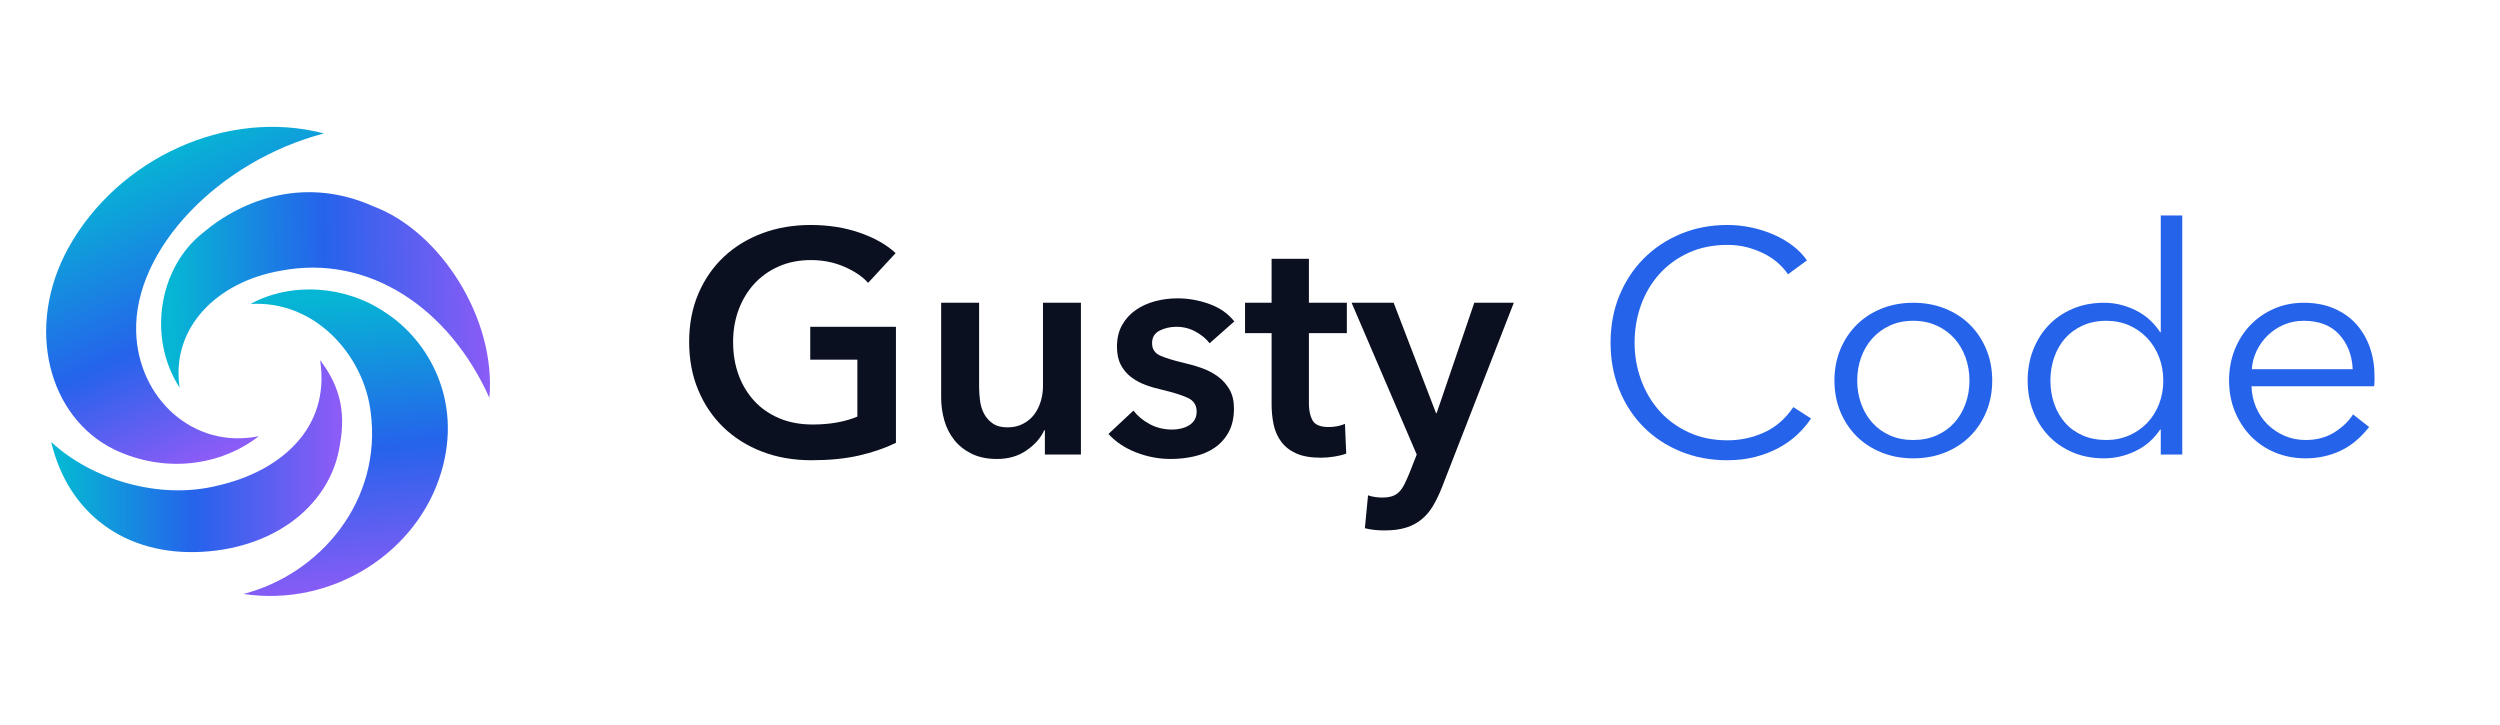
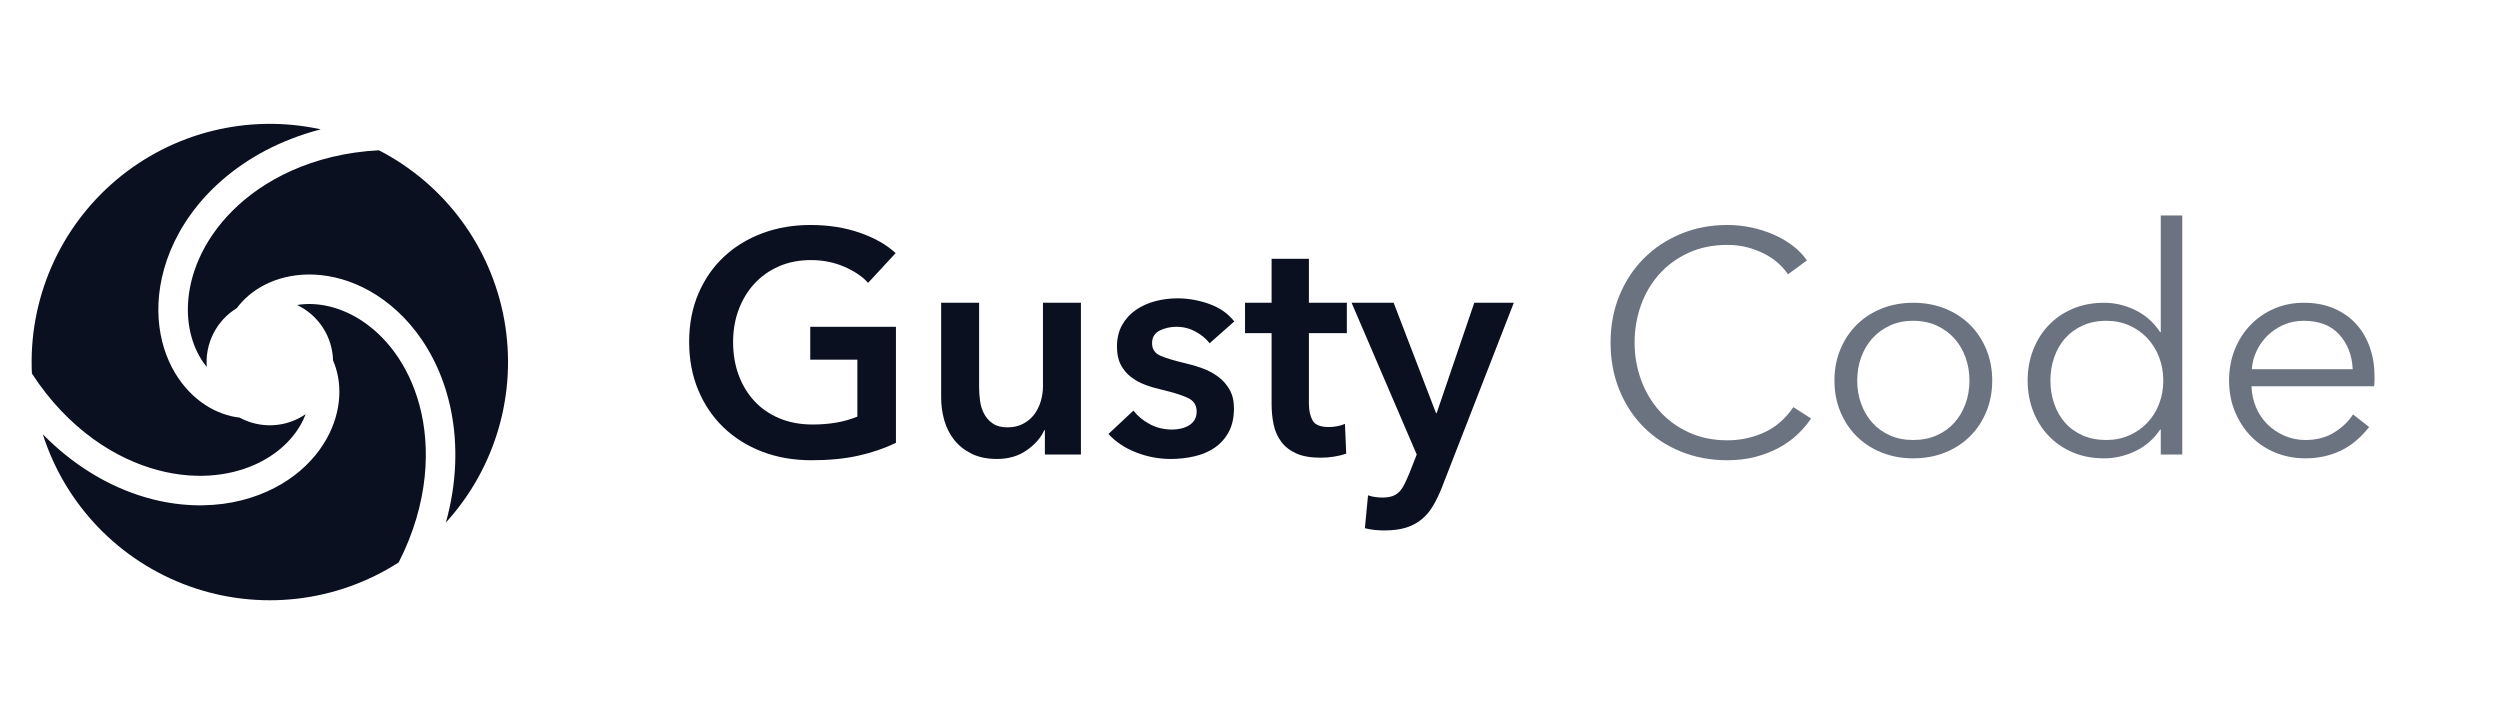
<svg xmlns="http://www.w3.org/2000/svg" viewBox="0 0 759 220" role="img" aria-label="Gusty Code">
-   <defs>
-     <linearGradient id="west" gradientUnits="userSpaceOnUse" x1="92" y1="128" x2="286" y2="559">
-       <stop stop-color="#06B6D4" />
-       <stop offset=".58" stop-color="#2563EB" />
-       <stop offset="1" stop-color="#8B5CF6" />
-     </linearGradient>
-     <linearGradient id="north" gradientUnits="userSpaceOnUse" x1="236" y1="306" x2="734" y2="299">
-       <stop stop-color="#06B6D4" />
-       <stop offset=".48" stop-color="#2563EB" />
-       <stop offset="1" stop-color="#8B5CF6" />
-     </linearGradient>
-     <linearGradient id="east" gradientUnits="userSpaceOnUse" x1="470" y1="305" x2="517" y2="769">
-       <stop stop-color="#06B6D4" />
-       <stop offset=".52" stop-color="#2563EB" />
-       <stop offset="1" stop-color="#8B5CF6" />
-     </linearGradient>
-     <linearGradient id="south" gradientUnits="userSpaceOnUse" x1="66" y1="552" x2="494" y2="552">
-       <stop stop-color="#06B6D4" />
-       <stop offset=".48" stop-color="#2563EB" />
-       <stop offset="1" stop-color="#8B5CF6" />
-     </linearGradient>
-   </defs>
  <g transform="translate(0 28) scale(.32)">
-     <g transform="translate(19.5 10) scale(.606)">
-       <path id="arm-west" fill="url(#west)" d="M475 48 C322 8 152 88 75 227 C6 352 44 493 147 543 C227 581 314 568 373 522 C270 543 184 462 181 359 C177 229 311 91 475 48Z" />
-       <path id="arm-north" fill="url(#north)" d="M734 462 C745 338 657 201 552 162 C449 116 351 148 285 204 C217 258 198 367 249 446 C235 351 309 280 407 263 C546 236 672 323 734 462Z" />
-       <path id="arm-east" fill="url(#east)" d="M349 769 C488 790 622 704 659 577 C692 465 638 372 572 329 C510 286 424 280 360 315 C462 309 537 396 548 483 C567 623 469 738 349 769Z" />
-       <path id="arm-south" fill="url(#south)" d="M48 531 C74 642 163 710 285 703 C404 696 487 625 500 535 C510 481 498 441 469 403 C486 513 402 578 310 599 C217 623 110 589 48 531Z" />
-     </g>
+     <path fill="#0B1020" d="M281.87 201.86 C290.07 200.51 299.54 200.51 309.86 202.65 C320.17 204.79 331.32 209.08 342.45 216.25 C353.57 223.42 364.67 233.47 374.43 246.83 C384.18 260.19 392.58 276.86 397.93 296.72 C403.28 316.59 405.56 339.65 402.9 365.01 C400.24 390.36 392.61 418.01 378.27 446.07 A226 226 0 0 1 40.64 324.53 C68.41 352.84 99.27 371.22 128.88 381.43 C158.5 391.65 186.85 393.77 211.49 390.54 C236.12 387.3 257.06 378.76 273.48 367.68 C289.9 356.61 301.84 343.03 309.66 329.2 C317.48 315.37 321.21 301.3 321.87 288.48 C322.54 275.65 320.16 264.08 315.98 254.48 A60 60 0 0 0 281.87 201.86ZM289.95 305.47 C287.02 313.25 282.29 321.46 275.28 329.32 C268.27 337.18 258.97 344.69 247.2 350.74 C235.43 356.79 221.17 361.38 204.73 363.15 C188.28 364.92 169.64 363.85 149.77 358.55 C129.89 353.26 108.77 343.7 88.15 328.72 C67.52 313.73 47.39 293.3 30.26 266.86 A226 226 0 0 1 304.33 35.23 C265.93 45.12 234.58 62.66 210.93 83.2 C187.28 103.73 171.26 127.23 161.75 150.18 C152.23 173.13 149.16 195.54 150.54 215.3 C151.92 235.05 157.71 252.18 165.78 265.87 C173.85 279.56 184.17 289.83 194.94 296.81 C205.71 303.8 216.92 307.53 227.32 308.7 A60 60 0 0 0 289.95 305.47ZM196.18 260.67 C190.91 254.24 186.17 246.04 182.87 236.04 C179.56 226.04 177.71 214.23 178.35 201.01 C179 187.79 182.16 173.15 188.85 158.02 C195.53 142.9 205.78 127.29 220.3 112.72 C234.83 98.16 253.66 84.65 276.95 74.28 C300.24 63.9 328 56.69 359.47 55.08 A226 226 0 0 1 423.03 408.24 C433.66 370.04 434.14 334.12 428.19 303.37 C422.23 272.62 409.89 247 394.77 227.28 C379.65 207.57 361.78 193.71 343.98 185.02 C326.18 176.34 308.45 172.79 292.56 172.93 C276.68 173.08 262.62 176.88 251.19 182.71 C239.75 188.55 230.92 196.39 224.7 204.81 A60 60 0 0 0 196.18 260.67Z" />
  </g>
  <g transform="translate(205 138) scale(1 -1)">
    <path fill="#0B1020" d="M67.008 3.552 Q61.824 1.056 55.632 -0.336 Q49.440 -1.728 41.376 -1.728 Q33.120 -1.728 26.304 0.912 Q19.488 3.552 14.592 8.304 Q9.696 13.056 6.960 19.632 Q4.224 26.208 4.224 34.176 Q4.224 42.336 7.056 48.912 Q9.888 55.488 14.832 60.096 Q19.776 64.704 26.496 67.200 Q33.216 69.696 41.088 69.696 Q49.248 69.696 56.016 67.344 Q62.784 64.992 66.912 61.152 L58.560 52.128 Q55.968 55.008 51.312 57.024 Q46.656 59.040 41.184 59.040 Q35.808 59.040 31.440 57.120 Q27.072 55.200 24.000 51.840 Q20.928 48.480 19.248 43.968 Q17.568 39.456 17.568 34.176 Q17.568 28.704 19.248 24.144 Q20.928 19.584 24.048 16.224 Q27.168 12.864 31.632 10.992 Q36.096 9.120 41.760 9.120 Q49.536 9.120 55.296 11.520 L55.296 28.800 L40.992 28.800 L40.992 38.784 L67.008 38.784 Z" />
    <path fill="#0B1020" d="M123.168 0.000 L112.224 0.000 L112.224 7.392 L112.032 7.392 Q110.496 3.936 106.704 1.296 Q102.912 -1.344 97.728 -1.344 Q93.216 -1.344 90.000 0.240 Q86.784 1.824 84.720 4.416 Q82.656 7.008 81.696 10.368 Q80.736 13.728 80.736 17.280 L80.736 46.080 L92.256 46.080 L92.256 20.544 Q92.256 18.528 92.544 16.320 Q92.832 14.112 93.792 12.336 Q94.752 10.560 96.432 9.408 Q98.112 8.256 100.896 8.256 Q103.584 8.256 105.648 9.360 Q107.712 10.464 109.008 12.192 Q110.304 13.920 110.976 16.176 Q111.648 18.432 111.648 20.736 L111.648 46.080 L123.168 46.080 Z" />
    <path fill="#0B1020" d="M162.240 33.792 Q160.704 35.808 158.016 37.296 Q155.328 38.784 152.160 38.784 Q149.376 38.784 147.072 37.632 Q144.768 36.480 144.768 33.792 Q144.768 31.104 147.312 30.000 Q149.856 28.896 154.752 27.744 Q157.344 27.168 159.984 26.208 Q162.624 25.248 164.784 23.664 Q166.944 22.080 168.288 19.728 Q169.632 17.376 169.632 14.016 Q169.632 9.792 168.048 6.864 Q166.464 3.936 163.824 2.112 Q161.184 0.288 157.680 -0.528 Q154.176 -1.344 150.432 -1.344 Q145.056 -1.344 139.968 0.624 Q134.880 2.592 131.520 6.240 L139.104 13.344 Q141.024 10.848 144.096 9.216 Q147.168 7.584 150.912 7.584 Q152.160 7.584 153.456 7.872 Q154.752 8.160 155.856 8.784 Q156.960 9.408 157.632 10.464 Q158.304 11.520 158.304 13.056 Q158.304 15.936 155.664 17.184 Q153.024 18.432 147.744 19.680 Q145.152 20.256 142.704 21.168 Q140.256 22.080 138.336 23.568 Q136.416 25.056 135.264 27.264 Q134.112 29.472 134.112 32.736 Q134.112 36.576 135.696 39.360 Q137.280 42.144 139.872 43.920 Q142.464 45.696 145.728 46.560 Q148.992 47.424 152.448 47.424 Q157.440 47.424 162.192 45.696 Q166.944 43.968 169.728 40.416 Z" />
    <path fill="#0B1020" d="M172.992 36.864 L172.992 46.080 L181.056 46.080 L181.056 59.424 L192.384 59.424 L192.384 46.080 L203.904 46.080 L203.904 36.864 L192.384 36.864 L192.384 15.456 Q192.384 12.384 193.488 10.368 Q194.592 8.352 198.432 8.352 Q199.584 8.352 200.928 8.592 Q202.272 8.832 203.328 9.312 L203.712 0.288 Q202.176 -0.288 200.064 -0.624 Q197.952 -0.960 196.032 -0.960 Q191.424 -0.960 188.544 0.336 Q185.664 1.632 183.984 3.888 Q182.304 6.144 181.680 9.072 Q181.056 12.000 181.056 15.360 L181.056 36.864 Z" />
    <path fill="#0B1020" d="M205.344 46.080 L218.112 46.080 L230.976 12.576 L231.168 12.576 L242.592 46.080 L254.592 46.080 L232.800 -9.888 Q231.552 -13.056 230.112 -15.504 Q228.672 -17.952 226.656 -19.632 Q224.640 -21.312 221.904 -22.176 Q219.168 -23.040 215.328 -23.040 Q213.888 -23.040 212.400 -22.896 Q210.912 -22.752 209.376 -22.368 L210.336 -12.384 Q211.488 -12.768 212.592 -12.912 Q213.696 -13.056 214.656 -13.056 Q216.480 -13.056 217.728 -12.624 Q218.976 -12.192 219.840 -11.280 Q220.704 -10.368 221.376 -9.024 Q222.048 -7.680 222.816 -5.856 L225.120 0.000 Z" />
-     <path fill="#2563EB" d="M344.832 10.944 Q343.104 8.352 340.656 6.048 Q338.208 3.744 334.992 2.016 Q331.776 0.288 327.888 -0.720 Q324.000 -1.728 319.392 -1.728 Q311.712 -1.728 305.184 0.960 Q298.656 3.648 293.952 8.400 Q289.248 13.152 286.608 19.680 Q283.968 26.208 283.968 33.984 Q283.968 41.760 286.656 48.288 Q289.344 54.816 294.096 59.568 Q298.848 64.320 305.328 67.008 Q311.808 69.696 319.392 69.696 Q323.136 69.696 326.736 68.928 Q330.336 68.160 333.504 66.768 Q336.672 65.376 339.264 63.408 Q341.856 61.440 343.584 58.944 L337.824 54.720 Q336.768 56.352 334.992 57.984 Q333.216 59.616 330.816 60.864 Q328.416 62.112 325.584 62.880 Q322.752 63.648 319.488 63.648 Q312.864 63.648 307.632 61.248 Q302.400 58.848 298.752 54.768 Q295.104 50.688 293.184 45.312 Q291.264 39.936 291.264 33.984 Q291.264 28.032 293.232 22.656 Q295.200 17.280 298.848 13.200 Q302.496 9.120 307.728 6.720 Q312.960 4.320 319.488 4.320 Q325.344 4.320 330.624 6.720 Q335.904 9.120 339.456 14.400 Z" />
-     <path fill="#2563EB" d="M399.840 22.464 Q399.840 17.376 398.064 13.056 Q396.288 8.736 393.120 5.568 Q389.952 2.400 385.536 0.624 Q381.120 -1.152 375.840 -1.152 Q370.656 -1.152 366.240 0.624 Q361.824 2.400 358.656 5.568 Q355.488 8.736 353.712 13.056 Q351.936 17.376 351.936 22.464 Q351.936 27.552 353.712 31.872 Q355.488 36.192 358.656 39.360 Q361.824 42.528 366.240 44.304 Q370.656 46.080 375.840 46.080 Q381.120 46.080 385.536 44.304 Q389.952 42.528 393.120 39.360 Q396.288 36.192 398.064 31.872 Q399.840 27.552 399.840 22.464 Z M392.928 22.464 Q392.928 26.208 391.728 29.520 Q390.528 32.832 388.320 35.280 Q386.112 37.728 382.944 39.168 Q379.776 40.608 375.840 40.608 Q371.904 40.608 368.784 39.168 Q365.664 37.728 363.456 35.280 Q361.248 32.832 360.048 29.520 Q358.848 26.208 358.848 22.464 Q358.848 18.720 360.048 15.408 Q361.248 12.096 363.456 9.648 Q365.664 7.200 368.784 5.808 Q371.904 4.416 375.840 4.416 Q379.776 4.416 382.944 5.808 Q386.112 7.200 388.320 9.648 Q390.528 12.096 391.728 15.408 Q392.928 18.720 392.928 22.464 Z" />
-     <path fill="#2563EB" d="M450.816 7.584 Q447.936 3.264 443.328 1.056 Q438.720 -1.152 433.824 -1.152 Q428.544 -1.152 424.272 0.672 Q420.000 2.496 416.976 5.664 Q413.952 8.832 412.272 13.152 Q410.592 17.472 410.592 22.464 Q410.592 27.456 412.272 31.776 Q413.952 36.096 416.976 39.264 Q420.000 42.432 424.272 44.256 Q428.544 46.080 433.824 46.080 Q438.720 46.080 443.328 43.824 Q447.936 41.568 450.816 37.152 L451.008 37.152 L451.008 72.576 L457.536 72.576 L457.536 0.000 L451.008 0.000 L451.008 7.584 Z M417.504 22.464 Q417.504 18.720 418.656 15.408 Q419.808 12.096 421.968 9.648 Q424.128 7.200 427.296 5.808 Q430.464 4.416 434.496 4.416 Q438.240 4.416 441.408 5.808 Q444.576 7.200 446.880 9.600 Q449.184 12.000 450.480 15.312 Q451.776 18.624 451.776 22.464 Q451.776 26.304 450.480 29.616 Q449.184 32.928 446.880 35.376 Q444.576 37.824 441.408 39.216 Q438.240 40.608 434.496 40.608 Q430.464 40.608 427.296 39.168 Q424.128 37.728 421.968 35.280 Q419.808 32.832 418.656 29.520 Q417.504 26.208 417.504 22.464 Z" />
-     <path fill="#2563EB" d="M509.280 25.920 Q508.992 32.256 505.200 36.432 Q501.408 40.608 494.400 40.608 Q491.136 40.608 488.352 39.408 Q485.568 38.208 483.456 36.144 Q481.344 34.080 480.096 31.440 Q478.848 28.800 478.656 25.920 Z M515.904 23.808 Q515.904 23.136 515.904 22.368 Q515.904 21.600 515.808 20.736 L478.560 20.736 Q478.656 17.376 479.904 14.400 Q481.152 11.424 483.360 9.216 Q485.568 7.008 488.544 5.712 Q491.520 4.416 494.976 4.416 Q500.064 4.416 503.760 6.768 Q507.456 9.120 509.376 12.192 L514.272 8.352 Q510.240 3.264 505.392 1.056 Q500.544 -1.152 494.976 -1.152 Q489.984 -1.152 485.712 0.624 Q481.440 2.400 478.368 5.568 Q475.296 8.736 473.520 13.056 Q471.744 17.376 471.744 22.464 Q471.744 27.552 473.472 31.872 Q475.200 36.192 478.272 39.360 Q481.344 42.528 485.472 44.304 Q489.600 46.080 494.400 46.080 Q499.680 46.080 503.712 44.304 Q507.744 42.528 510.432 39.504 Q513.120 36.480 514.512 32.448 Q515.904 28.416 515.904 23.808 Z" />
+     <path fill="#6B7280" d="M344.832 10.944 Q343.104 8.352 340.656 6.048 Q338.208 3.744 334.992 2.016 Q331.776 0.288 327.888 -0.720 Q324.000 -1.728 319.392 -1.728 Q311.712 -1.728 305.184 0.960 Q298.656 3.648 293.952 8.400 Q289.248 13.152 286.608 19.680 Q283.968 26.208 283.968 33.984 Q283.968 41.760 286.656 48.288 Q289.344 54.816 294.096 59.568 Q298.848 64.320 305.328 67.008 Q311.808 69.696 319.392 69.696 Q323.136 69.696 326.736 68.928 Q330.336 68.160 333.504 66.768 Q336.672 65.376 339.264 63.408 Q341.856 61.440 343.584 58.944 L337.824 54.720 Q336.768 56.352 334.992 57.984 Q333.216 59.616 330.816 60.864 Q328.416 62.112 325.584 62.880 Q322.752 63.648 319.488 63.648 Q312.864 63.648 307.632 61.248 Q302.400 58.848 298.752 54.768 Q295.104 50.688 293.184 45.312 Q291.264 39.936 291.264 33.984 Q291.264 28.032 293.232 22.656 Q295.200 17.280 298.848 13.200 Q302.496 9.120 307.728 6.720 Q312.960 4.320 319.488 4.320 Q325.344 4.320 330.624 6.720 Q335.904 9.120 339.456 14.400 Z" />
+     <path fill="#6B7280" d="M399.840 22.464 Q399.840 17.376 398.064 13.056 Q396.288 8.736 393.120 5.568 Q389.952 2.400 385.536 0.624 Q381.120 -1.152 375.840 -1.152 Q370.656 -1.152 366.240 0.624 Q361.824 2.400 358.656 5.568 Q355.488 8.736 353.712 13.056 Q351.936 17.376 351.936 22.464 Q351.936 27.552 353.712 31.872 Q355.488 36.192 358.656 39.360 Q361.824 42.528 366.240 44.304 Q370.656 46.080 375.840 46.080 Q381.120 46.080 385.536 44.304 Q389.952 42.528 393.120 39.360 Q396.288 36.192 398.064 31.872 Q399.840 27.552 399.840 22.464 Z M392.928 22.464 Q392.928 26.208 391.728 29.520 Q390.528 32.832 388.320 35.280 Q386.112 37.728 382.944 39.168 Q379.776 40.608 375.840 40.608 Q371.904 40.608 368.784 39.168 Q365.664 37.728 363.456 35.280 Q361.248 32.832 360.048 29.520 Q358.848 26.208 358.848 22.464 Q358.848 18.720 360.048 15.408 Q361.248 12.096 363.456 9.648 Q365.664 7.200 368.784 5.808 Q371.904 4.416 375.840 4.416 Q379.776 4.416 382.944 5.808 Q386.112 7.200 388.320 9.648 Q390.528 12.096 391.728 15.408 Q392.928 18.720 392.928 22.464 Z" />
+     <path fill="#6B7280" d="M450.816 7.584 Q447.936 3.264 443.328 1.056 Q438.720 -1.152 433.824 -1.152 Q428.544 -1.152 424.272 0.672 Q420.000 2.496 416.976 5.664 Q413.952 8.832 412.272 13.152 Q410.592 17.472 410.592 22.464 Q410.592 27.456 412.272 31.776 Q413.952 36.096 416.976 39.264 Q420.000 42.432 424.272 44.256 Q428.544 46.080 433.824 46.080 Q438.720 46.080 443.328 43.824 Q447.936 41.568 450.816 37.152 L451.008 37.152 L451.008 72.576 L457.536 72.576 L457.536 0.000 L451.008 0.000 L451.008 7.584 Z M417.504 22.464 Q417.504 18.720 418.656 15.408 Q419.808 12.096 421.968 9.648 Q424.128 7.200 427.296 5.808 Q430.464 4.416 434.496 4.416 Q438.240 4.416 441.408 5.808 Q444.576 7.200 446.880 9.600 Q449.184 12.000 450.480 15.312 Q451.776 18.624 451.776 22.464 Q451.776 26.304 450.480 29.616 Q449.184 32.928 446.880 35.376 Q444.576 37.824 441.408 39.216 Q438.240 40.608 434.496 40.608 Q430.464 40.608 427.296 39.168 Q424.128 37.728 421.968 35.280 Q419.808 32.832 418.656 29.520 Q417.504 26.208 417.504 22.464 Z" />
+     <path fill="#6B7280" d="M509.280 25.920 Q508.992 32.256 505.200 36.432 Q501.408 40.608 494.400 40.608 Q491.136 40.608 488.352 39.408 Q485.568 38.208 483.456 36.144 Q481.344 34.080 480.096 31.440 Q478.848 28.800 478.656 25.920 Z M515.904 23.808 Q515.904 23.136 515.904 22.368 Q515.904 21.600 515.808 20.736 L478.560 20.736 Q478.656 17.376 479.904 14.400 Q481.152 11.424 483.360 9.216 Q485.568 7.008 488.544 5.712 Q491.520 4.416 494.976 4.416 Q500.064 4.416 503.760 6.768 Q507.456 9.120 509.376 12.192 L514.272 8.352 Q510.240 3.264 505.392 1.056 Q500.544 -1.152 494.976 -1.152 Q489.984 -1.152 485.712 0.624 Q481.440 2.400 478.368 5.568 Q475.296 8.736 473.520 13.056 Q471.744 17.376 471.744 22.464 Q471.744 27.552 473.472 31.872 Q475.200 36.192 478.272 39.360 Q481.344 42.528 485.472 44.304 Q489.600 46.080 494.400 46.080 Q499.680 46.080 503.712 44.304 Q507.744 42.528 510.432 39.504 Q513.120 36.480 514.512 32.448 Q515.904 28.416 515.904 23.808 Z" />
  </g>
</svg>
